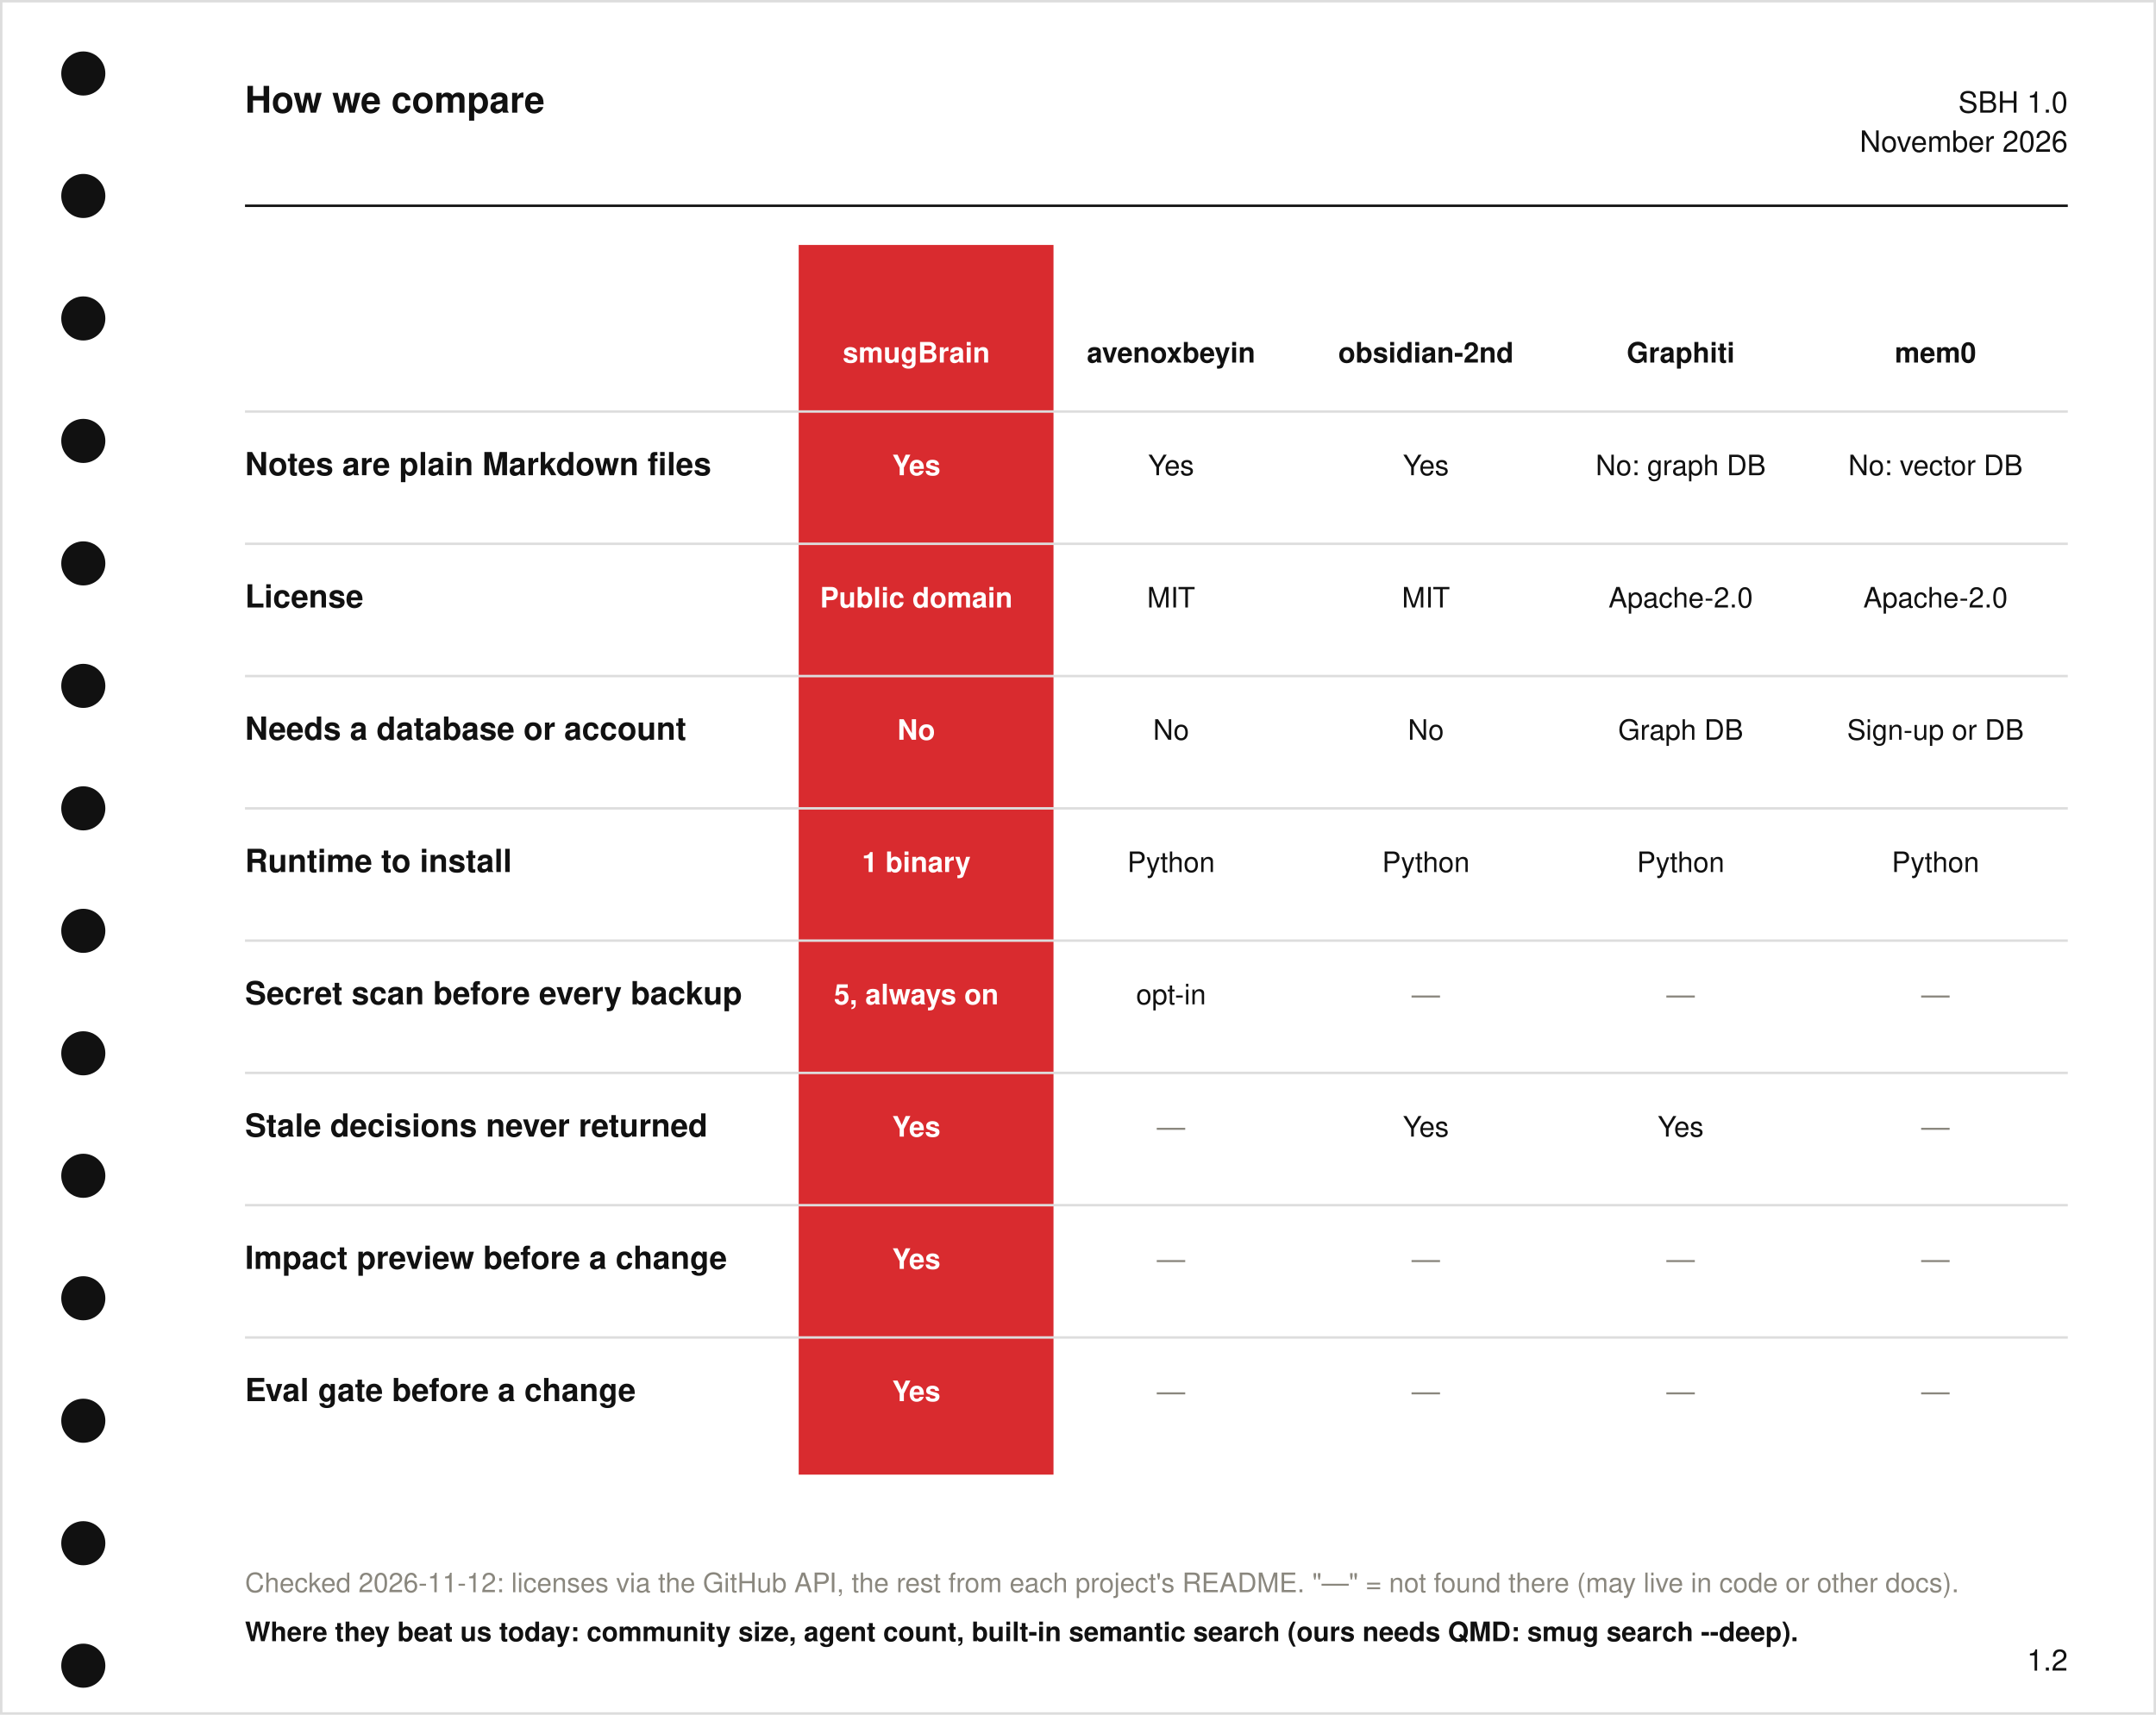
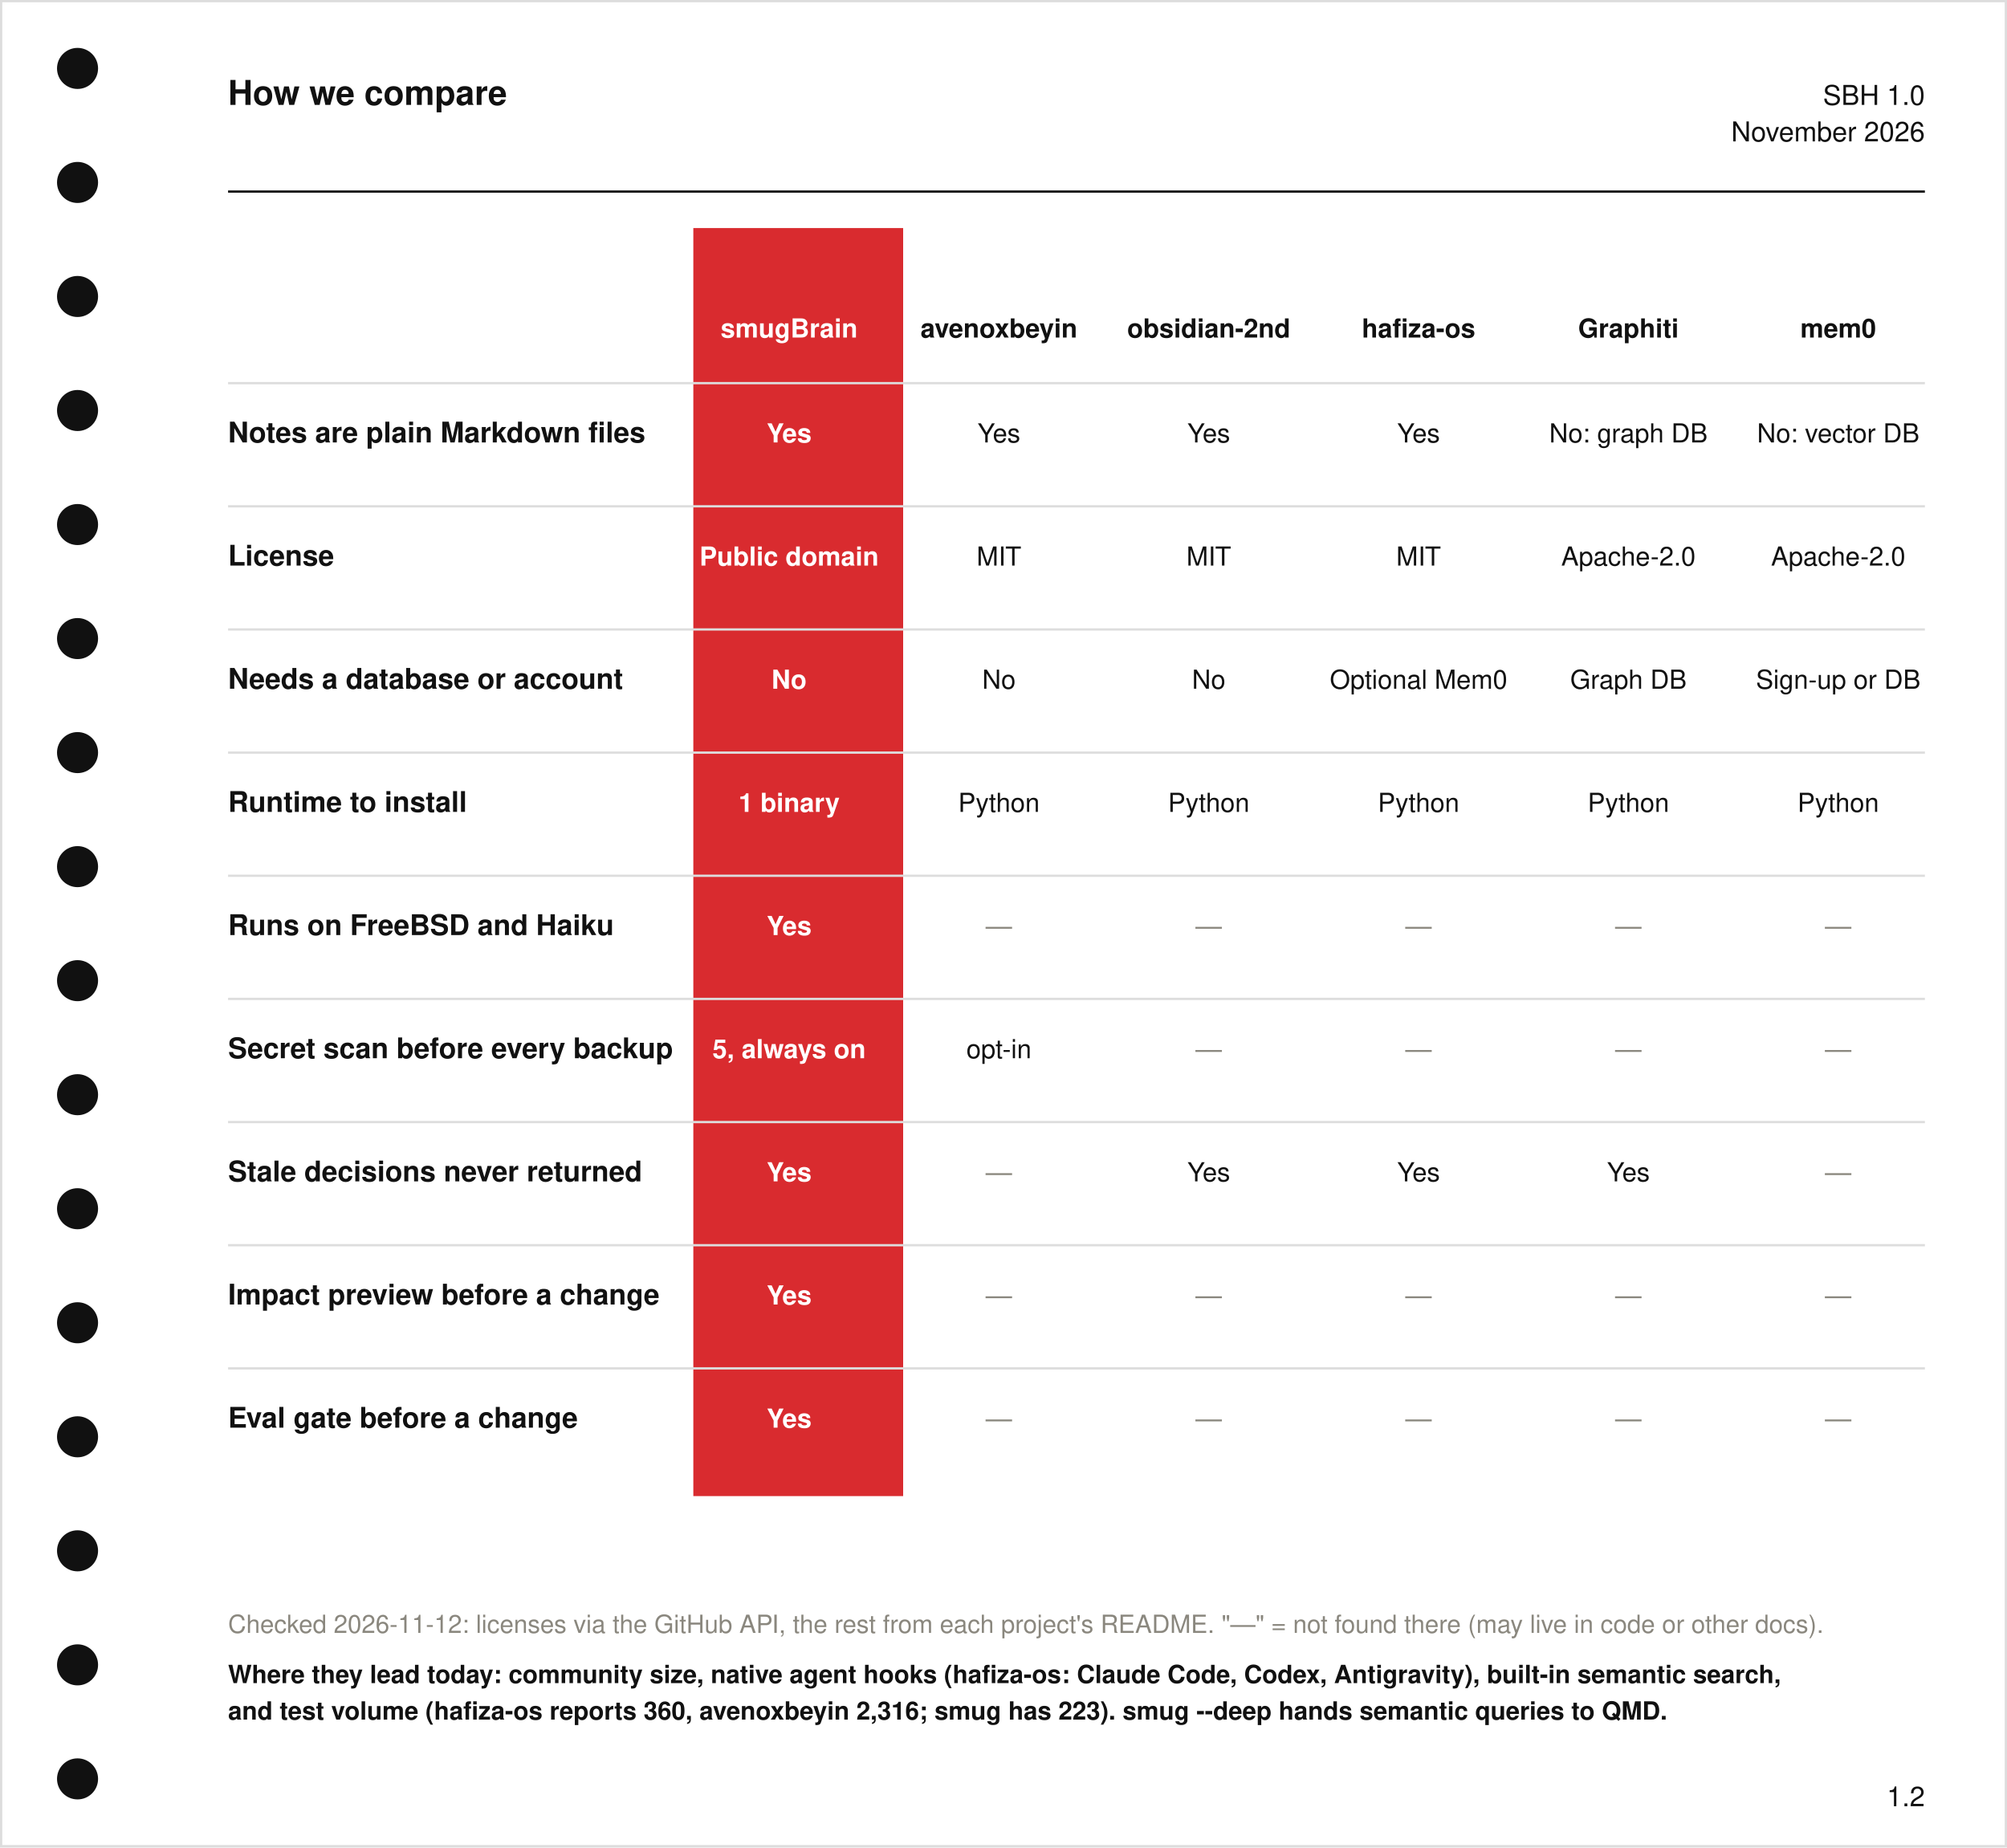
- <svg xmlns="http://www.w3.org/2000/svg" viewBox="0 0 880 700" width="880" height="700" font-family="Helvetica Neue, Helvetica, Arial, sans-serif" role="img" aria-label="How we compare">
-   <rect width="880" height="700" fill="#FFFFFF" />
-   <rect x=".5" y=".5" width="879" height="699" fill="none" stroke="#DDD" />
+ <svg xmlns="http://www.w3.org/2000/svg" viewBox="0 0 880 810" width="880" height="810" font-family="Helvetica Neue, Helvetica, Arial, sans-serif" role="img" aria-label="How we compare">
+   <rect width="880" height="810" fill="#FFFFFF" />
+   <rect x=".5" y=".5" width="879" height="809" fill="none" stroke="#DDD" />
  <circle cx="34" cy="30" r="9" fill="#111111" />
  <circle cx="34" cy="80" r="9" fill="#111111" />
  <circle cx="34" cy="130" r="9" fill="#111111" />
  <circle cx="34" cy="180" r="9" fill="#111111" />
  <circle cx="34" cy="230" r="9" fill="#111111" />
  <circle cx="34" cy="280" r="9" fill="#111111" />
  <circle cx="34" cy="330" r="9" fill="#111111" />
  <circle cx="34" cy="380" r="9" fill="#111111" />
  <circle cx="34" cy="430" r="9" fill="#111111" />
  <circle cx="34" cy="480" r="9" fill="#111111" />
  <circle cx="34" cy="530" r="9" fill="#111111" />
  <circle cx="34" cy="580" r="9" fill="#111111" />
  <circle cx="34" cy="630" r="9" fill="#111111" />
  <circle cx="34" cy="680" r="9" fill="#111111" />
+   <circle cx="34" cy="730" r="9" fill="#111111" />
+   <circle cx="34" cy="780" r="9" fill="#111111" />
  <text x="100" y="46" font-size="15" font-weight="700" fill="#111111" text-anchor="start">How we compare</text>
  <text x="844" y="46" font-size="12" font-weight="300" fill="#111111" text-anchor="end">SBH 1.0</text>
  <text x="844" y="62" font-size="12" font-weight="300" fill="#111111" text-anchor="end">November 2026</text>
  <line x1="100" y1="84" x2="844" y2="84" stroke="#111111" stroke-width="1" />
-   <rect x="326" y="100" width="104" height="502" fill="#D92B2F" />
-   <text x="374.0" y="148" font-size="11.5" font-weight="700" fill="#FFFFFF" text-anchor="middle">smugBrain</text>
-   <text x="478.0" y="148" font-size="11.5" font-weight="700" fill="#111111" text-anchor="middle">avenoxbeyin</text>
-   <text x="582.0" y="148" font-size="11.5" font-weight="700" fill="#111111" text-anchor="middle">obsidian-2nd</text>
-   <text x="686.0" y="148" font-size="11.5" font-weight="700" fill="#111111" text-anchor="middle">Graphiti</text>
-   <text x="790.0" y="148" font-size="11.5" font-weight="700" fill="#111111" text-anchor="middle">mem0</text>
+   <rect x="304" y="100" width="92" height="556" fill="#D92B2F" />
+   <text x="346.0" y="148" font-size="11.5" font-weight="700" fill="#FFFFFF" text-anchor="middle">smugBrain</text>
+   <text x="438.0" y="148" font-size="11.5" font-weight="700" fill="#111111" text-anchor="middle">avenoxbeyin</text>
+   <text x="530.0" y="148" font-size="11.5" font-weight="700" fill="#111111" text-anchor="middle">obsidian-2nd</text>
+   <text x="622.0" y="148" font-size="11.5" font-weight="700" fill="#111111" text-anchor="middle">hafiza-os</text>
+   <text x="714.0" y="148" font-size="11.5" font-weight="700" fill="#111111" text-anchor="middle">Graphiti</text>
+   <text x="806.0" y="148" font-size="11.5" font-weight="700" fill="#111111" text-anchor="middle">mem0</text>
  <line x1="100" y1="168" x2="844" y2="168" stroke="#DDD" />
-   <text x="100" y="194" font-size="13" font-weight="700" fill="#111111" text-anchor="start">Notes are plain Markdown files</text>
-   <text x="374.0" y="194" font-size="11.5" font-weight="700" fill="#FFFFFF" text-anchor="middle">Yes</text>
-   <text x="478.0" y="194" font-size="11.5" font-weight="300" fill="#111111" text-anchor="middle">Yes</text>
-   <text x="582.0" y="194" font-size="11.5" font-weight="300" fill="#111111" text-anchor="middle">Yes</text>
-   <text x="686.0" y="194" font-size="11.5" font-weight="300" fill="#111111" text-anchor="middle">No: graph DB</text>
-   <text x="790.0" y="194" font-size="11.5" font-weight="300" fill="#111111" text-anchor="middle">No: vector DB</text>
+   <text x="100" y="194" font-size="12.5" font-weight="700" fill="#111111" text-anchor="start">Notes are plain Markdown files</text>
+   <text x="346.0" y="194" font-size="11.5" font-weight="700" fill="#FFFFFF" text-anchor="middle">Yes</text>
+   <text x="438.0" y="194" font-size="11.5" font-weight="300" fill="#111111" text-anchor="middle">Yes</text>
+   <text x="530.0" y="194" font-size="11.5" font-weight="300" fill="#111111" text-anchor="middle">Yes</text>
+   <text x="622.0" y="194" font-size="11.5" font-weight="300" fill="#111111" text-anchor="middle">Yes</text>
+   <text x="714.0" y="194" font-size="11.5" font-weight="300" fill="#111111" text-anchor="middle">No: graph DB</text>
+   <text x="806.0" y="194" font-size="11.5" font-weight="300" fill="#111111" text-anchor="middle">No: vector DB</text>
  <line x1="100" y1="222" x2="844" y2="222" stroke="#DDD" />
-   <text x="100" y="248" font-size="13" font-weight="700" fill="#111111" text-anchor="start">License</text>
-   <text x="374.0" y="248" font-size="11.5" font-weight="700" fill="#FFFFFF" text-anchor="middle">Public domain</text>
-   <text x="478.0" y="248" font-size="11.5" font-weight="300" fill="#111111" text-anchor="middle">MIT</text>
-   <text x="582.0" y="248" font-size="11.5" font-weight="300" fill="#111111" text-anchor="middle">MIT</text>
-   <text x="686.0" y="248" font-size="11.5" font-weight="300" fill="#111111" text-anchor="middle">Apache-2.0</text>
-   <text x="790.0" y="248" font-size="11.5" font-weight="300" fill="#111111" text-anchor="middle">Apache-2.0</text>
+   <text x="100" y="248" font-size="12.5" font-weight="700" fill="#111111" text-anchor="start">License</text>
+   <text x="346.0" y="248" font-size="11.5" font-weight="700" fill="#FFFFFF" text-anchor="middle">Public domain</text>
+   <text x="438.0" y="248" font-size="11.5" font-weight="300" fill="#111111" text-anchor="middle">MIT</text>
+   <text x="530.0" y="248" font-size="11.5" font-weight="300" fill="#111111" text-anchor="middle">MIT</text>
+   <text x="622.0" y="248" font-size="11.5" font-weight="300" fill="#111111" text-anchor="middle">MIT</text>
+   <text x="714.0" y="248" font-size="11.5" font-weight="300" fill="#111111" text-anchor="middle">Apache-2.0</text>
+   <text x="806.0" y="248" font-size="11.5" font-weight="300" fill="#111111" text-anchor="middle">Apache-2.0</text>
  <line x1="100" y1="276" x2="844" y2="276" stroke="#DDD" />
-   <text x="100" y="302" font-size="13" font-weight="700" fill="#111111" text-anchor="start">Needs a database or account</text>
-   <text x="374.0" y="302" font-size="11.5" font-weight="700" fill="#FFFFFF" text-anchor="middle">No</text>
-   <text x="478.0" y="302" font-size="11.5" font-weight="300" fill="#111111" text-anchor="middle">No</text>
-   <text x="582.0" y="302" font-size="11.5" font-weight="300" fill="#111111" text-anchor="middle">No</text>
-   <text x="686.0" y="302" font-size="11.5" font-weight="300" fill="#111111" text-anchor="middle">Graph DB</text>
-   <text x="790.0" y="302" font-size="11.5" font-weight="300" fill="#111111" text-anchor="middle">Sign-up or DB</text>
+   <text x="100" y="302" font-size="12.5" font-weight="700" fill="#111111" text-anchor="start">Needs a database or account</text>
+   <text x="346.0" y="302" font-size="11.5" font-weight="700" fill="#FFFFFF" text-anchor="middle">No</text>
+   <text x="438.0" y="302" font-size="11.5" font-weight="300" fill="#111111" text-anchor="middle">No</text>
+   <text x="530.0" y="302" font-size="11.5" font-weight="300" fill="#111111" text-anchor="middle">No</text>
+   <text x="622.0" y="302" font-size="11.5" font-weight="300" fill="#111111" text-anchor="middle">Optional Mem0</text>
+   <text x="714.0" y="302" font-size="11.5" font-weight="300" fill="#111111" text-anchor="middle">Graph DB</text>
+   <text x="806.0" y="302" font-size="11.5" font-weight="300" fill="#111111" text-anchor="middle">Sign-up or DB</text>
  <line x1="100" y1="330" x2="844" y2="330" stroke="#DDD" />
-   <text x="100" y="356" font-size="13" font-weight="700" fill="#111111" text-anchor="start">Runtime to install</text>
-   <text x="374.0" y="356" font-size="11.5" font-weight="700" fill="#FFFFFF" text-anchor="middle">1 binary</text>
-   <text x="478.0" y="356" font-size="11.5" font-weight="300" fill="#111111" text-anchor="middle">Python</text>
-   <text x="582.0" y="356" font-size="11.5" font-weight="300" fill="#111111" text-anchor="middle">Python</text>
-   <text x="686.0" y="356" font-size="11.5" font-weight="300" fill="#111111" text-anchor="middle">Python</text>
-   <text x="790.0" y="356" font-size="11.5" font-weight="300" fill="#111111" text-anchor="middle">Python</text>
+   <text x="100" y="356" font-size="12.5" font-weight="700" fill="#111111" text-anchor="start">Runtime to install</text>
+   <text x="346.0" y="356" font-size="11.5" font-weight="700" fill="#FFFFFF" text-anchor="middle">1 binary</text>
+   <text x="438.0" y="356" font-size="11.5" font-weight="300" fill="#111111" text-anchor="middle">Python</text>
+   <text x="530.0" y="356" font-size="11.5" font-weight="300" fill="#111111" text-anchor="middle">Python</text>
+   <text x="622.0" y="356" font-size="11.5" font-weight="300" fill="#111111" text-anchor="middle">Python</text>
+   <text x="714.0" y="356" font-size="11.5" font-weight="300" fill="#111111" text-anchor="middle">Python</text>
+   <text x="806.0" y="356" font-size="11.5" font-weight="300" fill="#111111" text-anchor="middle">Python</text>
  <line x1="100" y1="384" x2="844" y2="384" stroke="#DDD" />
-   <text x="100" y="410" font-size="13" font-weight="700" fill="#111111" text-anchor="start">Secret scan before every backup</text>
-   <text x="374.0" y="410" font-size="11.5" font-weight="700" fill="#FFFFFF" text-anchor="middle">5, always on</text>
-   <text x="478.0" y="410" font-size="11.5" font-weight="300" fill="#111111" text-anchor="middle">opt-in</text>
-   <text x="582.0" y="410" font-size="11.5" font-weight="300" fill="#8A877E" text-anchor="middle">—</text>
-   <text x="686.0" y="410" font-size="11.5" font-weight="300" fill="#8A877E" text-anchor="middle">—</text>
-   <text x="790.0" y="410" font-size="11.5" font-weight="300" fill="#8A877E" text-anchor="middle">—</text>
+   <text x="100" y="410" font-size="12.5" font-weight="700" fill="#111111" text-anchor="start">Runs on FreeBSD and Haiku</text>
+   <text x="346.0" y="410" font-size="11.5" font-weight="700" fill="#FFFFFF" text-anchor="middle">Yes</text>
+   <text x="438.0" y="410" font-size="11.5" font-weight="300" fill="#8A877E" text-anchor="middle">—</text>
+   <text x="530.0" y="410" font-size="11.5" font-weight="300" fill="#8A877E" text-anchor="middle">—</text>
+   <text x="622.0" y="410" font-size="11.5" font-weight="300" fill="#8A877E" text-anchor="middle">—</text>
+   <text x="714.0" y="410" font-size="11.5" font-weight="300" fill="#8A877E" text-anchor="middle">—</text>
+   <text x="806.0" y="410" font-size="11.5" font-weight="300" fill="#8A877E" text-anchor="middle">—</text>
  <line x1="100" y1="438" x2="844" y2="438" stroke="#DDD" />
-   <text x="100" y="464" font-size="13" font-weight="700" fill="#111111" text-anchor="start">Stale decisions never returned</text>
-   <text x="374.0" y="464" font-size="11.5" font-weight="700" fill="#FFFFFF" text-anchor="middle">Yes</text>
-   <text x="478.0" y="464" font-size="11.5" font-weight="300" fill="#8A877E" text-anchor="middle">—</text>
-   <text x="582.0" y="464" font-size="11.5" font-weight="300" fill="#111111" text-anchor="middle">Yes</text>
-   <text x="686.0" y="464" font-size="11.5" font-weight="300" fill="#111111" text-anchor="middle">Yes</text>
-   <text x="790.0" y="464" font-size="11.5" font-weight="300" fill="#8A877E" text-anchor="middle">—</text>
+   <text x="100" y="464" font-size="12.5" font-weight="700" fill="#111111" text-anchor="start">Secret scan before every backup</text>
+   <text x="346.0" y="464" font-size="11.5" font-weight="700" fill="#FFFFFF" text-anchor="middle">5, always on</text>
+   <text x="438.0" y="464" font-size="11.5" font-weight="300" fill="#111111" text-anchor="middle">opt-in</text>
+   <text x="530.0" y="464" font-size="11.5" font-weight="300" fill="#8A877E" text-anchor="middle">—</text>
+   <text x="622.0" y="464" font-size="11.5" font-weight="300" fill="#8A877E" text-anchor="middle">—</text>
+   <text x="714.0" y="464" font-size="11.5" font-weight="300" fill="#8A877E" text-anchor="middle">—</text>
+   <text x="806.0" y="464" font-size="11.5" font-weight="300" fill="#8A877E" text-anchor="middle">—</text>
  <line x1="100" y1="492" x2="844" y2="492" stroke="#DDD" />
-   <text x="100" y="518" font-size="13" font-weight="700" fill="#111111" text-anchor="start">Impact preview before a change</text>
-   <text x="374.0" y="518" font-size="11.5" font-weight="700" fill="#FFFFFF" text-anchor="middle">Yes</text>
-   <text x="478.0" y="518" font-size="11.5" font-weight="300" fill="#8A877E" text-anchor="middle">—</text>
-   <text x="582.0" y="518" font-size="11.5" font-weight="300" fill="#8A877E" text-anchor="middle">—</text>
-   <text x="686.0" y="518" font-size="11.5" font-weight="300" fill="#8A877E" text-anchor="middle">—</text>
-   <text x="790.0" y="518" font-size="11.5" font-weight="300" fill="#8A877E" text-anchor="middle">—</text>
+   <text x="100" y="518" font-size="12.5" font-weight="700" fill="#111111" text-anchor="start">Stale decisions never returned</text>
+   <text x="346.0" y="518" font-size="11.5" font-weight="700" fill="#FFFFFF" text-anchor="middle">Yes</text>
+   <text x="438.0" y="518" font-size="11.5" font-weight="300" fill="#8A877E" text-anchor="middle">—</text>
+   <text x="530.0" y="518" font-size="11.5" font-weight="300" fill="#111111" text-anchor="middle">Yes</text>
+   <text x="622.0" y="518" font-size="11.5" font-weight="300" fill="#111111" text-anchor="middle">Yes</text>
+   <text x="714.0" y="518" font-size="11.5" font-weight="300" fill="#111111" text-anchor="middle">Yes</text>
+   <text x="806.0" y="518" font-size="11.5" font-weight="300" fill="#8A877E" text-anchor="middle">—</text>
  <line x1="100" y1="546" x2="844" y2="546" stroke="#DDD" />
-   <text x="100" y="572" font-size="13" font-weight="700" fill="#111111" text-anchor="start">Eval gate before a change</text>
-   <text x="374.0" y="572" font-size="11.5" font-weight="700" fill="#FFFFFF" text-anchor="middle">Yes</text>
-   <text x="478.0" y="572" font-size="11.5" font-weight="300" fill="#8A877E" text-anchor="middle">—</text>
-   <text x="582.0" y="572" font-size="11.5" font-weight="300" fill="#8A877E" text-anchor="middle">—</text>
-   <text x="686.0" y="572" font-size="11.5" font-weight="300" fill="#8A877E" text-anchor="middle">—</text>
-   <text x="790.0" y="572" font-size="11.5" font-weight="300" fill="#8A877E" text-anchor="middle">—</text>
-   <text x="100" y="650" font-size="11" font-weight="300" fill="#8A877E" text-anchor="start">Checked 2026-11-12: licenses via the GitHub API, the rest from each project's README. "—" = not found there (may live in code or other docs).</text>
-   <text x="100" y="670" font-size="11" font-weight="700" fill="#111111" text-anchor="start">Where they beat us today: community size, agent count, built-in semantic search (ours needs QMD: smug search --deep).</text>
-   <text x="844" y="682" font-size="12" font-weight="300" fill="#111111" text-anchor="end">1.2</text>
+   <text x="100" y="572" font-size="12.5" font-weight="700" fill="#111111" text-anchor="start">Impact preview before a change</text>
+   <text x="346.0" y="572" font-size="11.5" font-weight="700" fill="#FFFFFF" text-anchor="middle">Yes</text>
+   <text x="438.0" y="572" font-size="11.5" font-weight="300" fill="#8A877E" text-anchor="middle">—</text>
+   <text x="530.0" y="572" font-size="11.5" font-weight="300" fill="#8A877E" text-anchor="middle">—</text>
+   <text x="622.0" y="572" font-size="11.5" font-weight="300" fill="#8A877E" text-anchor="middle">—</text>
+   <text x="714.0" y="572" font-size="11.5" font-weight="300" fill="#8A877E" text-anchor="middle">—</text>
+   <text x="806.0" y="572" font-size="11.5" font-weight="300" fill="#8A877E" text-anchor="middle">—</text>
+   <line x1="100" y1="600" x2="844" y2="600" stroke="#DDD" />
+   <text x="100" y="626" font-size="12.5" font-weight="700" fill="#111111" text-anchor="start">Eval gate before a change</text>
+   <text x="346.0" y="626" font-size="11.5" font-weight="700" fill="#FFFFFF" text-anchor="middle">Yes</text>
+   <text x="438.0" y="626" font-size="11.5" font-weight="300" fill="#8A877E" text-anchor="middle">—</text>
+   <text x="530.0" y="626" font-size="11.5" font-weight="300" fill="#8A877E" text-anchor="middle">—</text>
+   <text x="622.0" y="626" font-size="11.5" font-weight="300" fill="#8A877E" text-anchor="middle">—</text>
+   <text x="714.0" y="626" font-size="11.5" font-weight="300" fill="#8A877E" text-anchor="middle">—</text>
+   <text x="806.0" y="626" font-size="11.5" font-weight="300" fill="#8A877E" text-anchor="middle">—</text>
+   <text x="100" y="716" font-size="11" font-weight="300" fill="#8A877E" text-anchor="start">Checked 2026-11-12: licenses via the GitHub API, the rest from each project's README. "—" = not found there (may live in code or other docs).</text>
+   <text x="100" y="738" font-size="11" font-weight="700" fill="#111111" text-anchor="start">Where they lead today: community size, native agent hooks (hafiza-os: Claude Code, Codex, Antigravity), built-in semantic search,</text>
+   <text x="100" y="754" font-size="11" font-weight="700" fill="#111111" text-anchor="start">and test volume (hafiza-os reports 360, avenoxbeyin 2,316; smug has 223). smug --deep hands semantic queries to QMD.</text>
+   <text x="844" y="792" font-size="12" font-weight="300" fill="#111111" text-anchor="end">1.2</text>
</svg>
